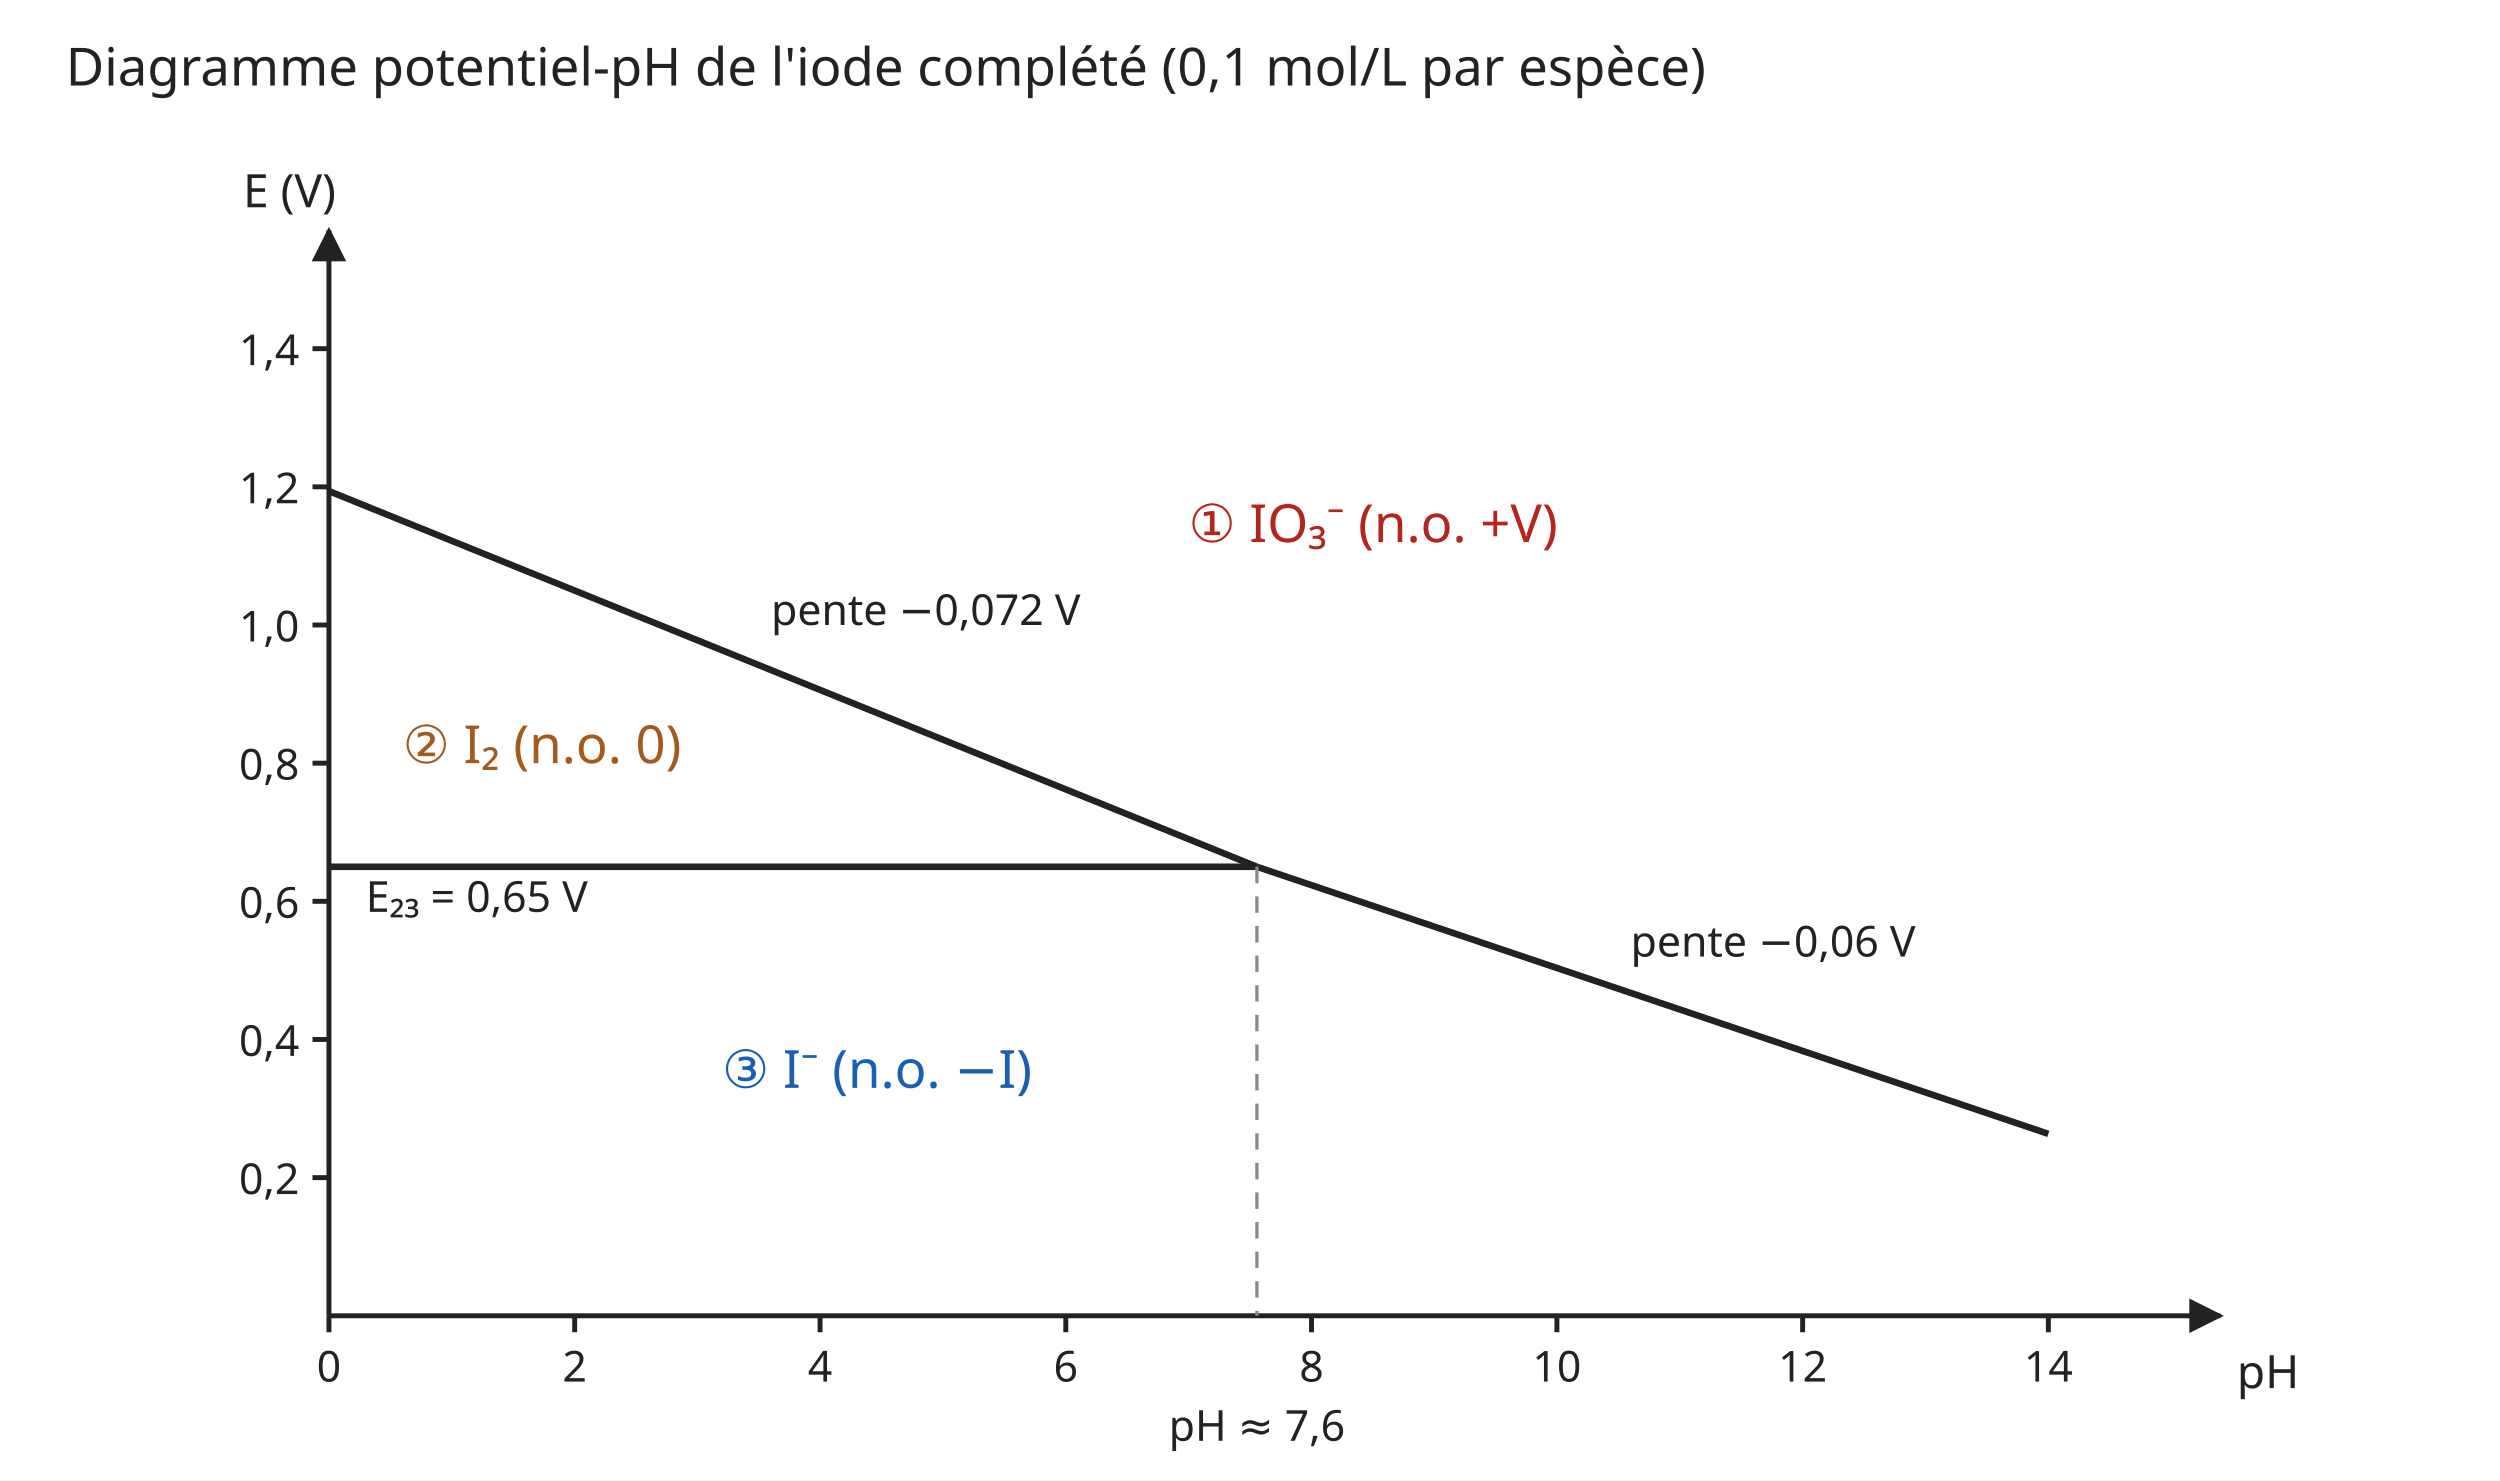
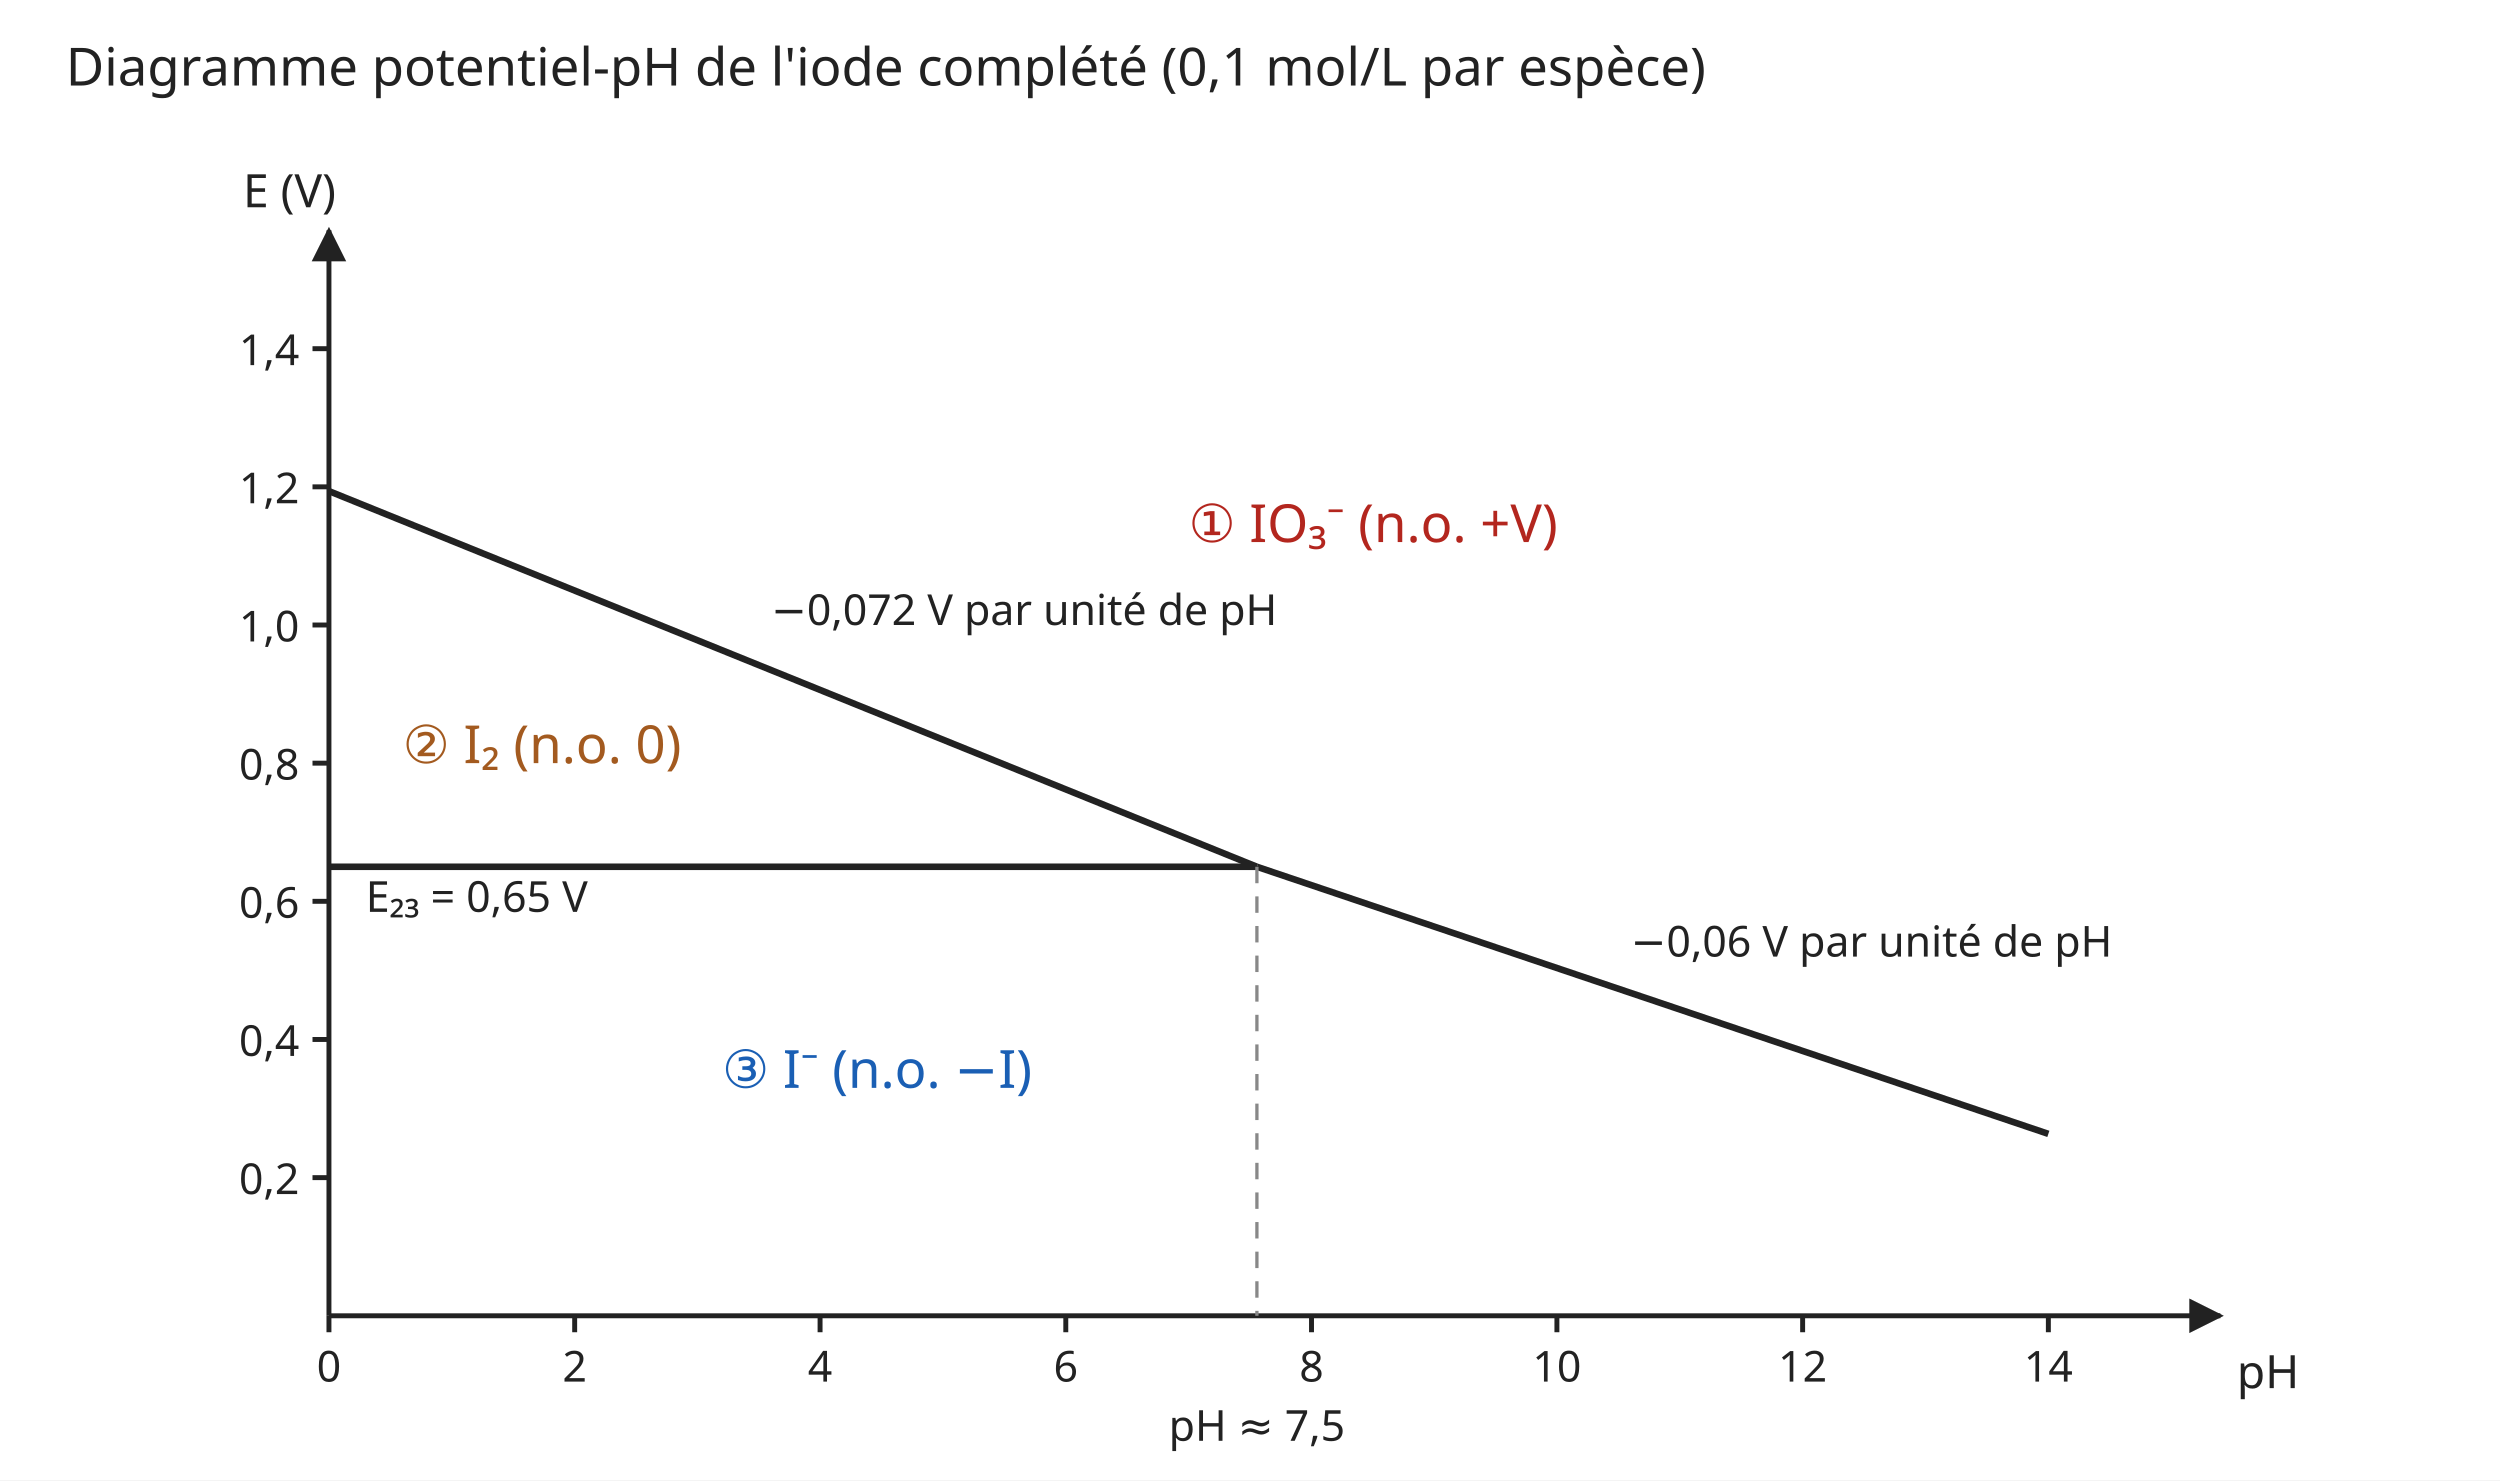
<svg xmlns="http://www.w3.org/2000/svg" viewBox="0 0 760 450" width="760" height="450" font-family="sans-serif" font-size="14">
  <rect width="100%" height="100%" fill="white" />
  <defs>
    <marker id="fn" viewBox="0 0 10 10" refX="9" refY="5" markerWidth="7" markerHeight="7" orient="auto-start-reverse">
      <path d="M0,0 L10,5 L0,10 Z" fill="#222" />
    </marker>
    <marker id="fr" viewBox="0 0 10 10" refX="9" refY="5" markerWidth="7" markerHeight="7" orient="auto-start-reverse">
      <path d="M0,0 L10,5 L0,10 Z" fill="#b3261e" />
    </marker>
    <marker id="fb" viewBox="0 0 10 10" refX="9" refY="5" markerWidth="7" markerHeight="7" orient="auto-start-reverse">
      <path d="M0,0 L10,5 L0,10 Z" fill="#1a5fb4" />
    </marker>
  </defs>
  <text x="20.0" y="26.0" text-anchor="start" font-size="16" fill="#222">Diagramme potentiel-pH de l'iode complété (0,1 mol/L par espèce)</text>
  <line x1="100.0" y1="400.0" x2="675.0" y2="400.0" stroke="#222" stroke-width="1.5" marker-end="url(#fn)" />
  <line x1="100.0" y1="400.0" x2="100.0" y2="70.0" stroke="#222" stroke-width="1.5" marker-end="url(#fn)" />
  <text x="680.0" y="422.0" text-anchor="start" font-size="14" fill="#222">pH</text>
  <text x="88.0" y="63.0" text-anchor="middle" font-size="14" fill="#222">E (V)</text>
  <line x1="100.0" y1="400.0" x2="100.0" y2="405.0" stroke="#222" stroke-width="1.5" />
  <text x="100.0" y="420.0" text-anchor="middle" font-size="13" fill="#222">0</text>
  <line x1="174.7" y1="400.0" x2="174.7" y2="405.0" stroke="#222" stroke-width="1.5" />
  <text x="174.7" y="420.0" text-anchor="middle" font-size="13" fill="#222">2</text>
  <line x1="249.3" y1="400.0" x2="249.3" y2="405.0" stroke="#222" stroke-width="1.5" />
  <text x="249.3" y="420.0" text-anchor="middle" font-size="13" fill="#222">4</text>
  <line x1="324.0" y1="400.0" x2="324.0" y2="405.0" stroke="#222" stroke-width="1.5" />
  <text x="324.0" y="420.0" text-anchor="middle" font-size="13" fill="#222">6</text>
  <line x1="398.7" y1="400.0" x2="398.7" y2="405.0" stroke="#222" stroke-width="1.5" />
  <text x="398.7" y="420.0" text-anchor="middle" font-size="13" fill="#222">8</text>
  <line x1="473.3" y1="400.0" x2="473.3" y2="405.0" stroke="#222" stroke-width="1.5" />
  <text x="473.3" y="420.0" text-anchor="middle" font-size="13" fill="#222">10</text>
  <line x1="548.0" y1="400.0" x2="548.0" y2="405.0" stroke="#222" stroke-width="1.5" />
  <text x="548.0" y="420.0" text-anchor="middle" font-size="13" fill="#222">12</text>
  <line x1="622.7" y1="400.0" x2="622.7" y2="405.0" stroke="#222" stroke-width="1.5" />
  <text x="622.7" y="420.0" text-anchor="middle" font-size="13" fill="#222">14</text>
  <line x1="95.0" y1="358.0" x2="100.0" y2="358.0" stroke="#222" stroke-width="1.5" />
  <text x="91.0" y="363.0" text-anchor="end" font-size="13" fill="#222">0,2</text>
  <line x1="95.0" y1="316.0" x2="100.0" y2="316.0" stroke="#222" stroke-width="1.5" />
  <text x="91.0" y="321.0" text-anchor="end" font-size="13" fill="#222">0,4</text>
  <line x1="95.0" y1="274.0" x2="100.0" y2="274.0" stroke="#222" stroke-width="1.5" />
  <text x="91.0" y="279.0" text-anchor="end" font-size="13" fill="#222">0,6</text>
  <line x1="95.0" y1="232.0" x2="100.0" y2="232.0" stroke="#222" stroke-width="1.5" />
  <text x="91.0" y="237.0" text-anchor="end" font-size="13" fill="#222">0,8</text>
  <line x1="95.0" y1="190.0" x2="100.0" y2="190.0" stroke="#222" stroke-width="1.5" />
  <text x="91.0" y="195.0" text-anchor="end" font-size="13" fill="#222">1,0</text>
  <line x1="95.0" y1="148.0" x2="100.0" y2="148.0" stroke="#222" stroke-width="1.5" />
  <text x="91.0" y="153.0" text-anchor="end" font-size="13" fill="#222">1,2</text>
  <line x1="95.0" y1="106.0" x2="100.0" y2="106.0" stroke="#222" stroke-width="1.5" />
  <text x="91.0" y="111.0" text-anchor="end" font-size="13" fill="#222">1,4</text>
  <line x1="100.0" y1="149.3" x2="382.1" y2="263.5" stroke="#222" stroke-width="2" />
  <line x1="100.0" y1="263.5" x2="382.1" y2="263.5" stroke="#222" stroke-width="2" />
  <line x1="382.1" y1="263.5" x2="622.7" y2="344.7" stroke="#222" stroke-width="2" />
  <text x="361.3" y="164.8" text-anchor="start" font-size="16" fill="#b3261e">① IO₃⁻ (n.o. +V)</text>
  <text x="122.4" y="232.0" text-anchor="start" font-size="16" fill="#a35a1f">② I₂ (n.o. 0)</text>
  <text x="219.5" y="330.7" text-anchor="start" font-size="16" fill="#1a5fb4">③ I⁻ (n.o. −I)</text>
  <line x1="382.1" y1="263.5" x2="382.1" y2="400.0" stroke="#888" stroke-width="1" stroke-dasharray="5 4" />
-   <text x="382.1" y="438.0" text-anchor="middle" font-size="13" fill="#222">pH ≈ 7,6</text>
+   <text x="382.1" y="438.0" text-anchor="middle" font-size="13" fill="#222">pH ≈ 7,5</text>
  <text x="111.2" y="277.2" text-anchor="start" font-size="13" fill="#222">E₂₃ = 0,65 V</text>
-   <text x="234.4" y="190.0" text-anchor="start" font-size="13" fill="#222">pente −0,072 V</text>
-   <text x="495.7" y="290.8" text-anchor="start" font-size="13" fill="#222">pente −0,06 V</text>
+   <text x="234.4" y="190.0" text-anchor="start" font-size="13" fill="#222">−0,072 V par unité de pH</text>
+   <text x="495.7" y="290.8" text-anchor="start" font-size="13" fill="#222">−0,06 V par unité de pH</text>
</svg>
